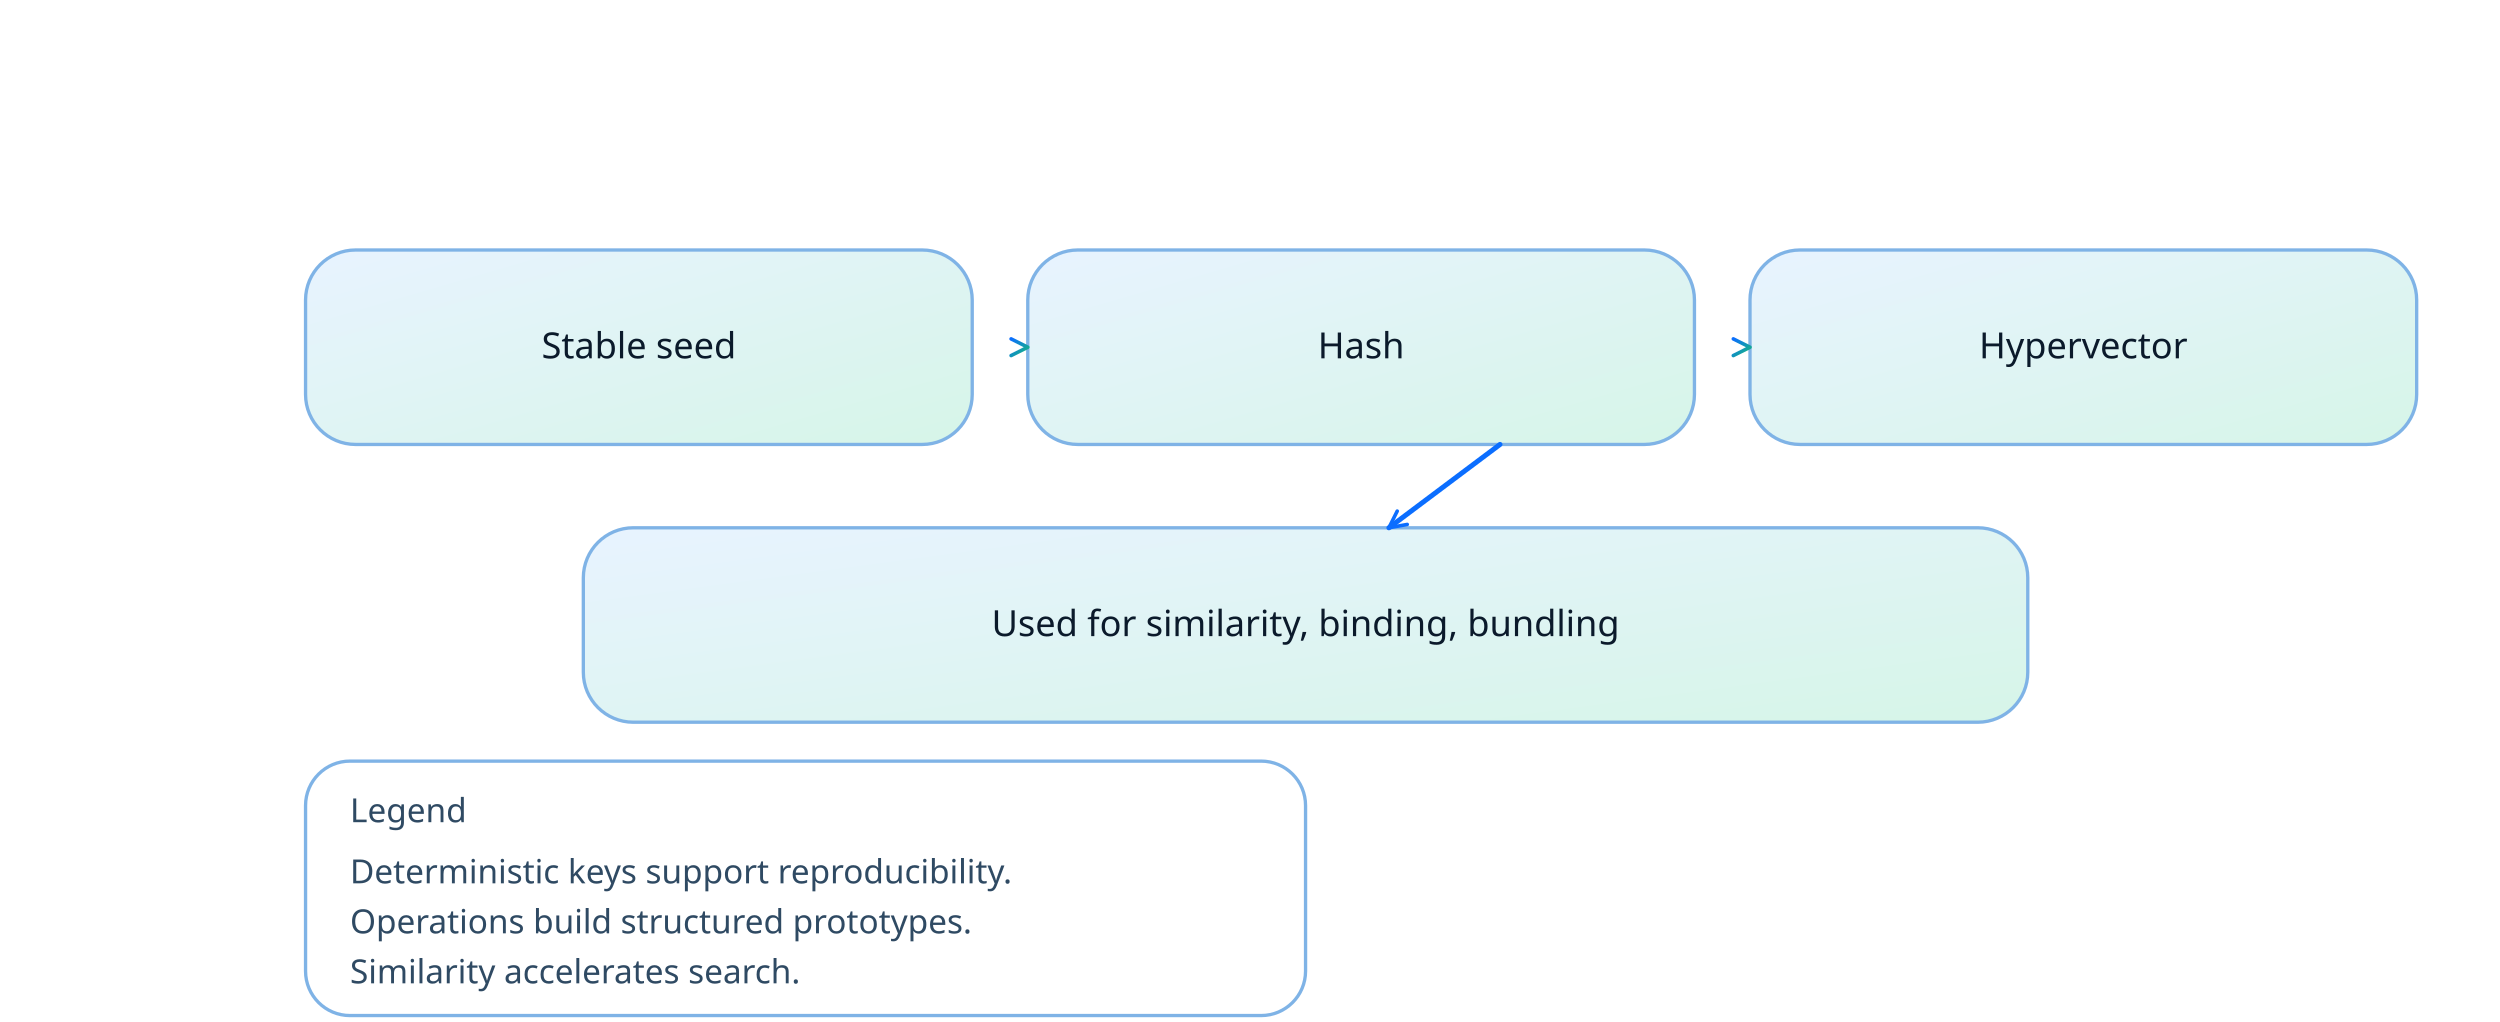
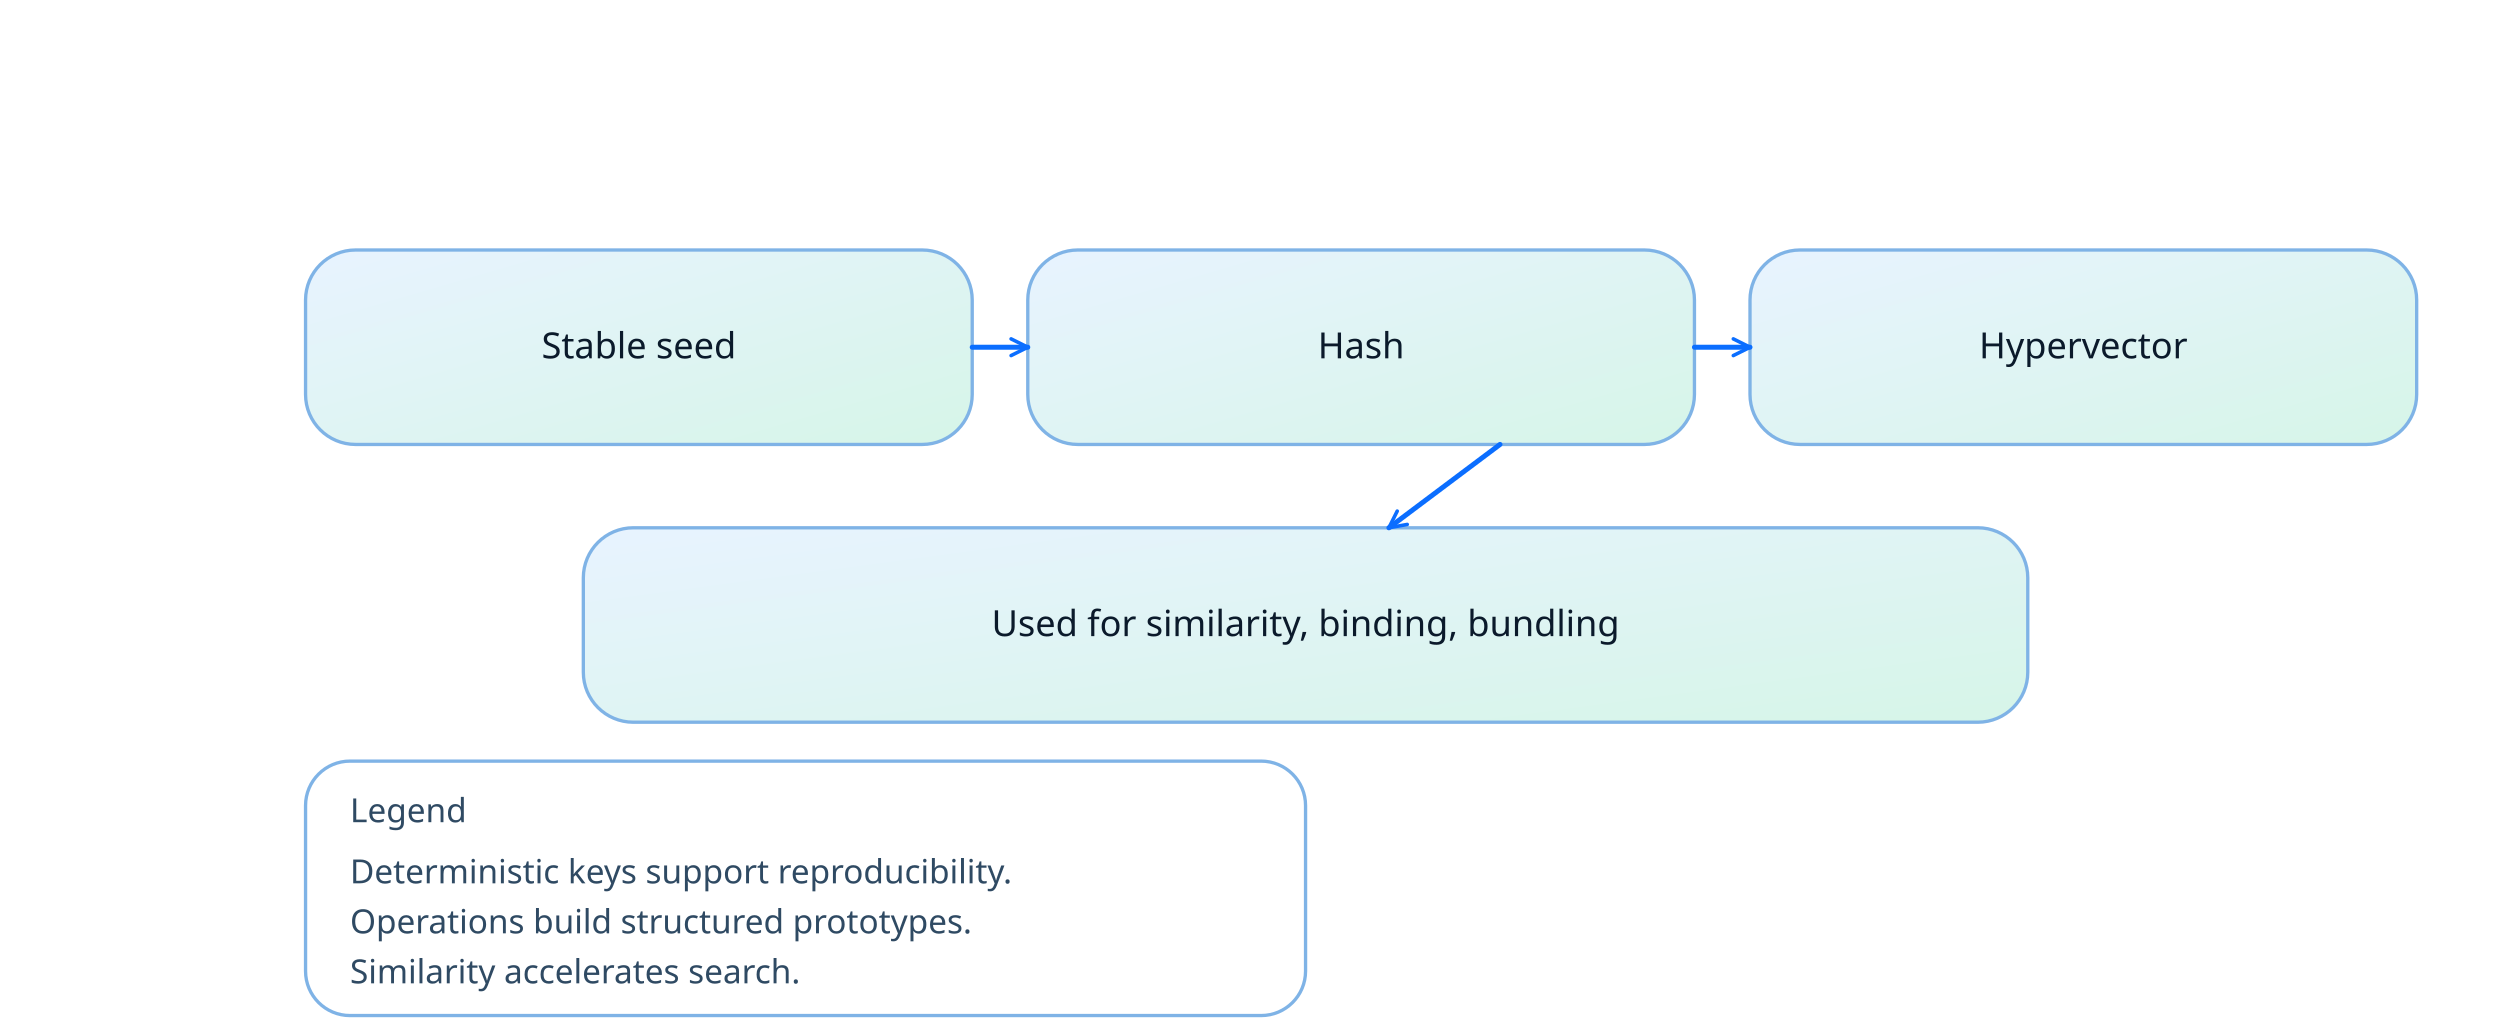
<svg xmlns="http://www.w3.org/2000/svg" viewBox="0 0 900 367.6" role="img" aria-label="Hypervector diagram">
  <defs>
    <linearGradient id="sky" x1="0" y1="0" x2="1" y2="1">
      <stop offset="0" stop-color="#e8f3ff" />
      <stop offset="1" stop-color="#d6f5e8" />
    </linearGradient>
    <linearGradient id="deep" x1="0" y1="0" x2="1" y2="1">
      <stop offset="0" stop-color="#0b6eff" />
      <stop offset="1" stop-color="#16b879" />
    </linearGradient>
-     <marker id="arrowhead-deep" markerWidth="8" markerHeight="8" refX="7" refY="4" orient="auto" markerUnits="userSpaceOnUse">
-       <path d="M 1 1 L 7 4 L 1 7" fill="none" stroke="url(#deep)" stroke-width="1.3" stroke-linecap="round" stroke-linejoin="round" />
-     </marker>
    <marker id="arrowhead-0b6eff" markerWidth="8" markerHeight="8" refX="7" refY="4" orient="auto" markerUnits="userSpaceOnUse">
      <path d="M 1 1 L 7 4 L 1 7" fill="none" stroke="#0b6eff" stroke-width="1.3" stroke-linecap="round" stroke-linejoin="round" />
    </marker>
  </defs>
  <rect x="110" y="90" rx="18" ry="18" width="240" height="70" fill="url(#sky)" stroke="#7fb3e6" stroke-width="1.2" />
  <text x="230.0" y="129.0" text-anchor="middle" font-size="13" fill="#0b1a2b" font-family="Space Grotesk">Stable seed</text>
  <rect x="370" y="90" rx="18" ry="18" width="240" height="70" fill="url(#sky)" stroke="#7fb3e6" stroke-width="1.2" />
  <text x="490.0" y="129.0" text-anchor="middle" font-size="13" fill="#0b1a2b" font-family="Space Grotesk">Hash</text>
  <rect x="630" y="90" rx="18" ry="18" width="240" height="70" fill="url(#sky)" stroke="#7fb3e6" stroke-width="1.2" />
  <text x="750.0" y="129.0" text-anchor="middle" font-size="13" fill="#0b1a2b" font-family="Space Grotesk">Hypervector</text>
-   <line x1="350" y1="125" x2="370" y2="125" stroke="url(#deep)" stroke-width="1.8" stroke-linecap="round" marker-end="url(#arrowhead-deep)" />
-   <line x1="610" y1="125" x2="630" y2="125" stroke="url(#deep)" stroke-width="1.8" stroke-linecap="round" marker-end="url(#arrowhead-deep)" />
+   <line x1="350" y1="125" x2="370" y2="125" stroke="#0b6eff" stroke-width="1.8" stroke-linecap="round" marker-end="url(#arrowhead-0b6eff)" />
+   <line x1="610" y1="125" x2="630" y2="125" stroke="#0b6eff" stroke-width="1.8" stroke-linecap="round" marker-end="url(#arrowhead-0b6eff)" />
  <rect x="210" y="190" rx="18" ry="18" width="520" height="70" fill="url(#sky)" stroke="#7fb3e6" stroke-width="1.2" />
  <text x="470.0" y="229.0" text-anchor="middle" font-size="13" fill="#0b1a2b" font-family="Space Grotesk">Used for similarity, binding, bundling</text>
  <line x1="540" y1="160" x2="500" y2="190" stroke="#0b6eff" stroke-width="1.8" stroke-linecap="round" marker-end="url(#arrowhead-0b6eff)" />
  <rect x="110" y="274" width="360" height="91.6" rx="16" ry="16" fill="none" stroke="#7fb3e6" stroke-width="1.2" />
  <text x="126" y="296" text-anchor="start" font-size="12" fill="#2f4a63" font-family="Space Grotesk">Legend</text>
  <text x="126" y="318" text-anchor="start" font-size="12" fill="#2f4a63" font-family="Space Grotesk">Deterministic keys support reproducibility.</text>
  <text x="126" y="336" text-anchor="start" font-size="12" fill="#2f4a63" font-family="Space Grotesk">Operations build structured prototypes.</text>
  <text x="126" y="354" text-anchor="start" font-size="12" fill="#2f4a63" font-family="Space Grotesk">Similarity accelerates search.</text>
</svg>
